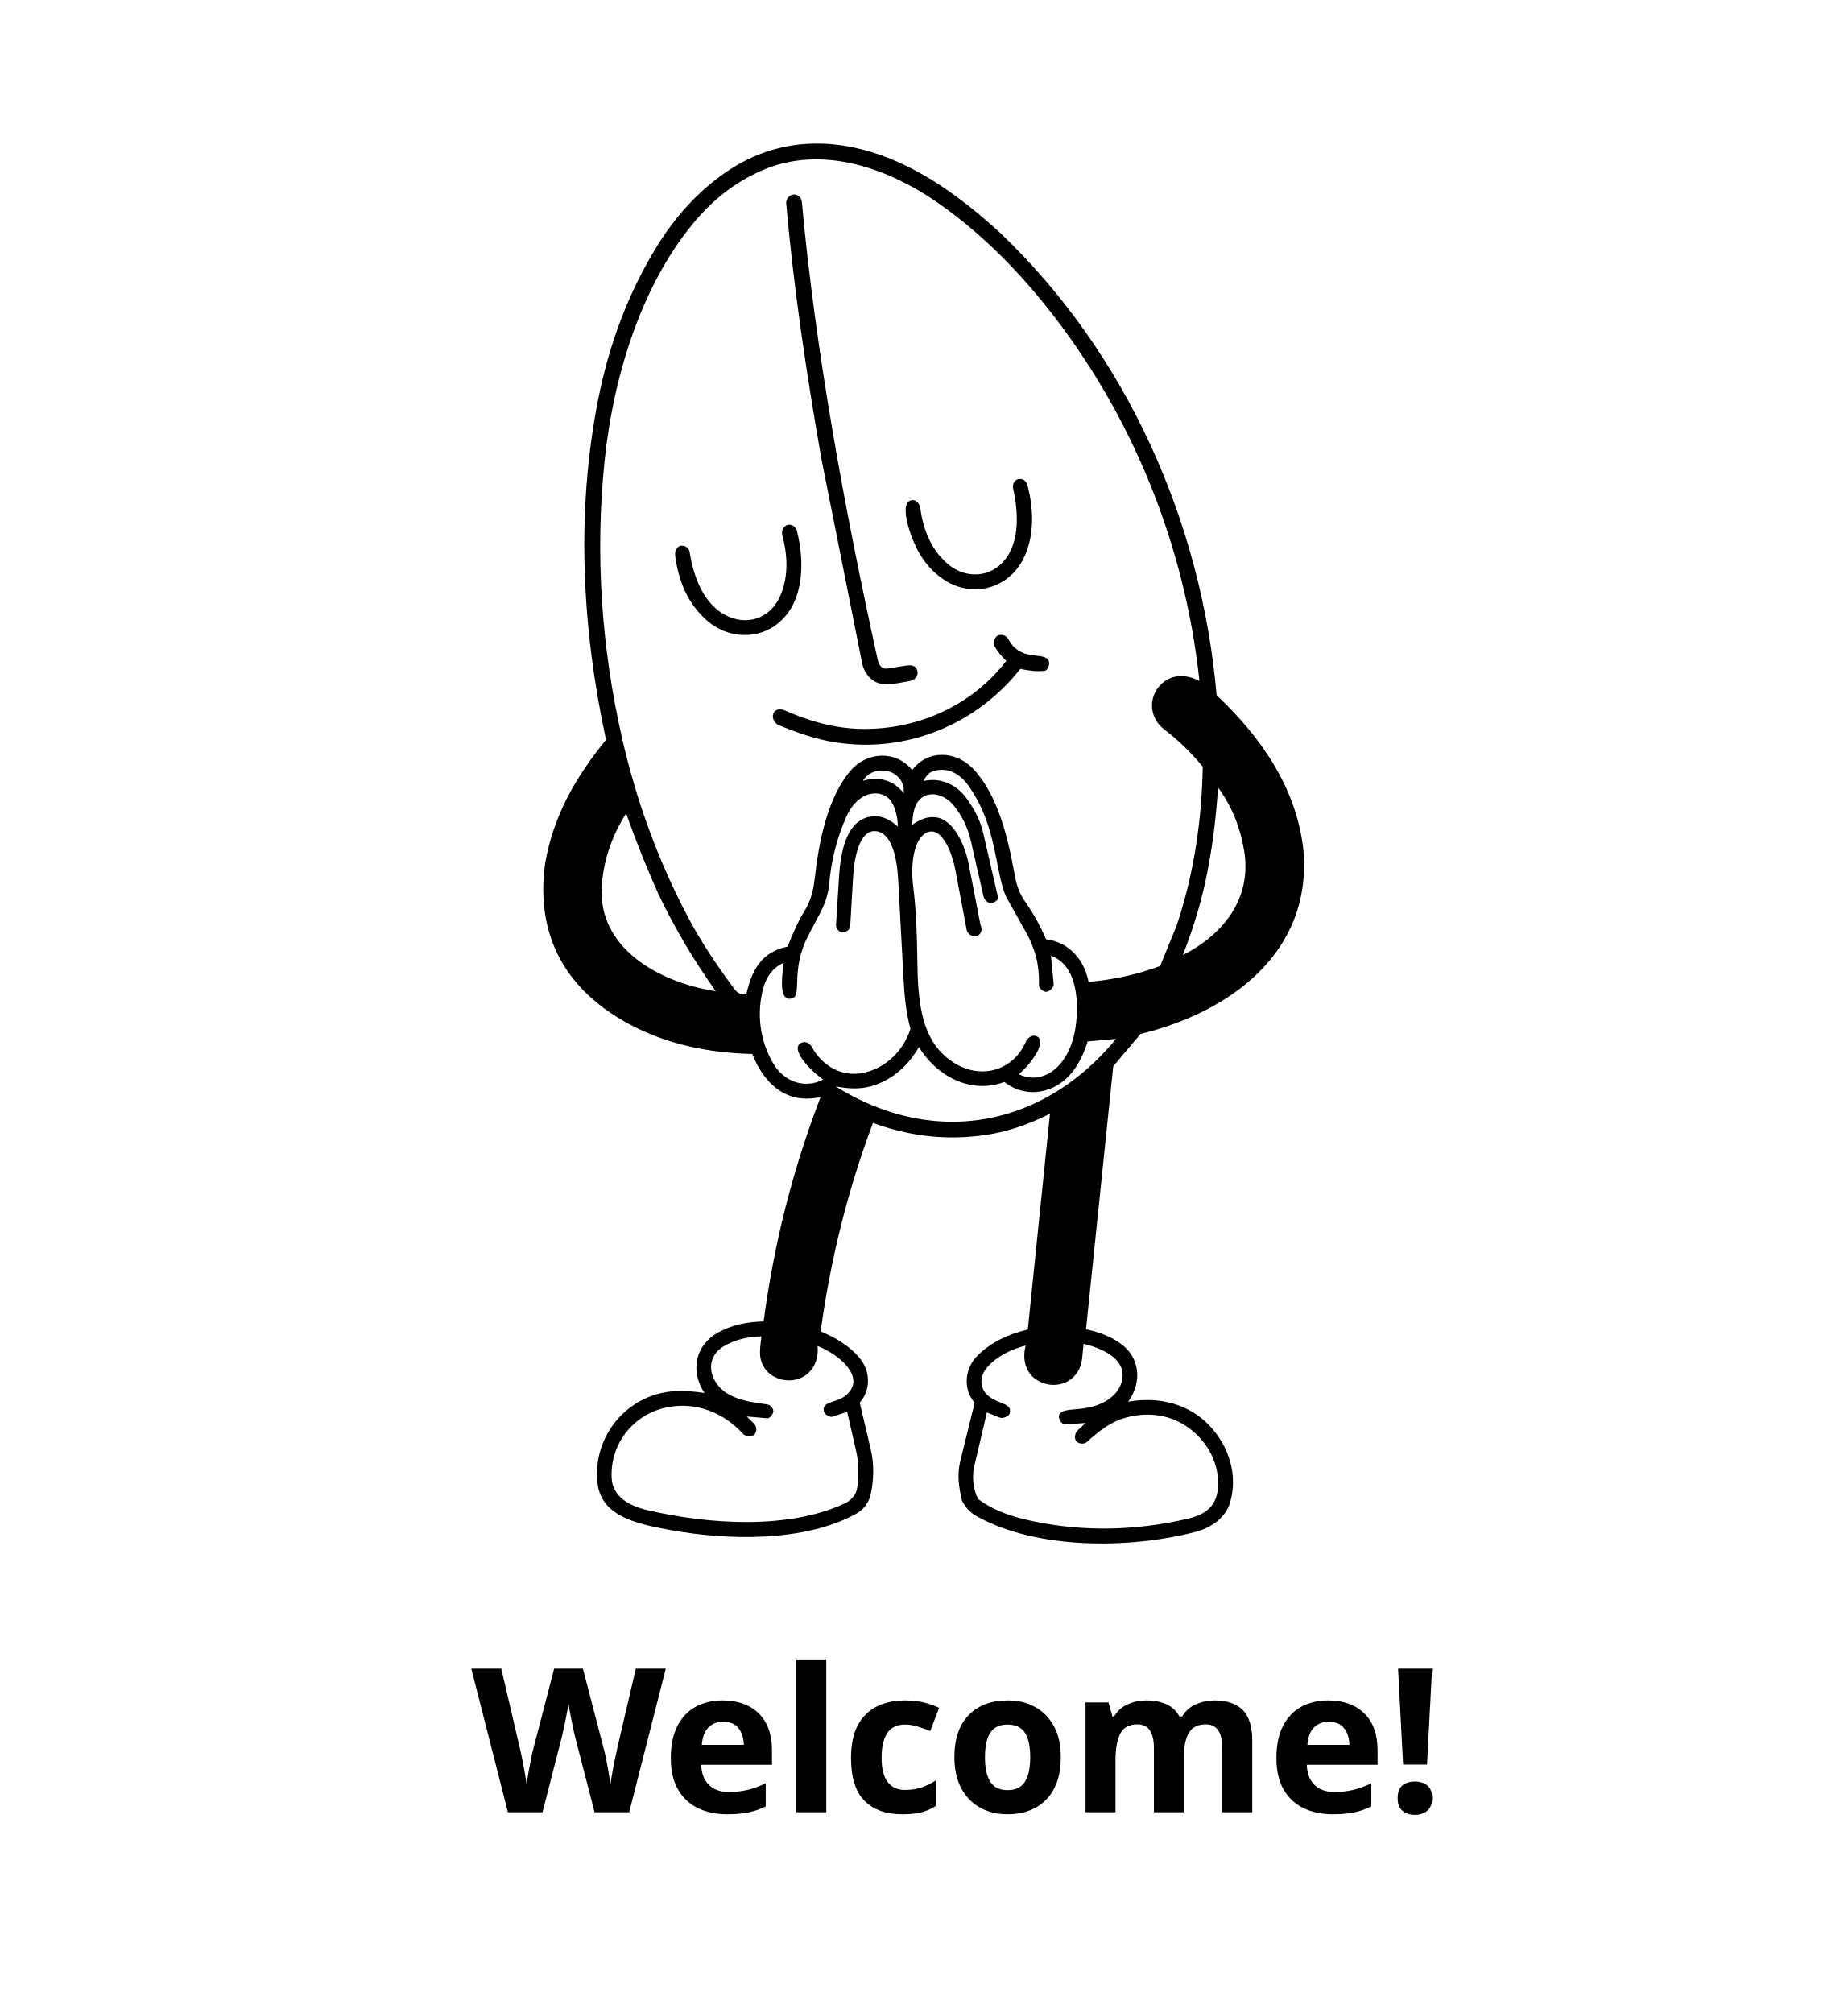
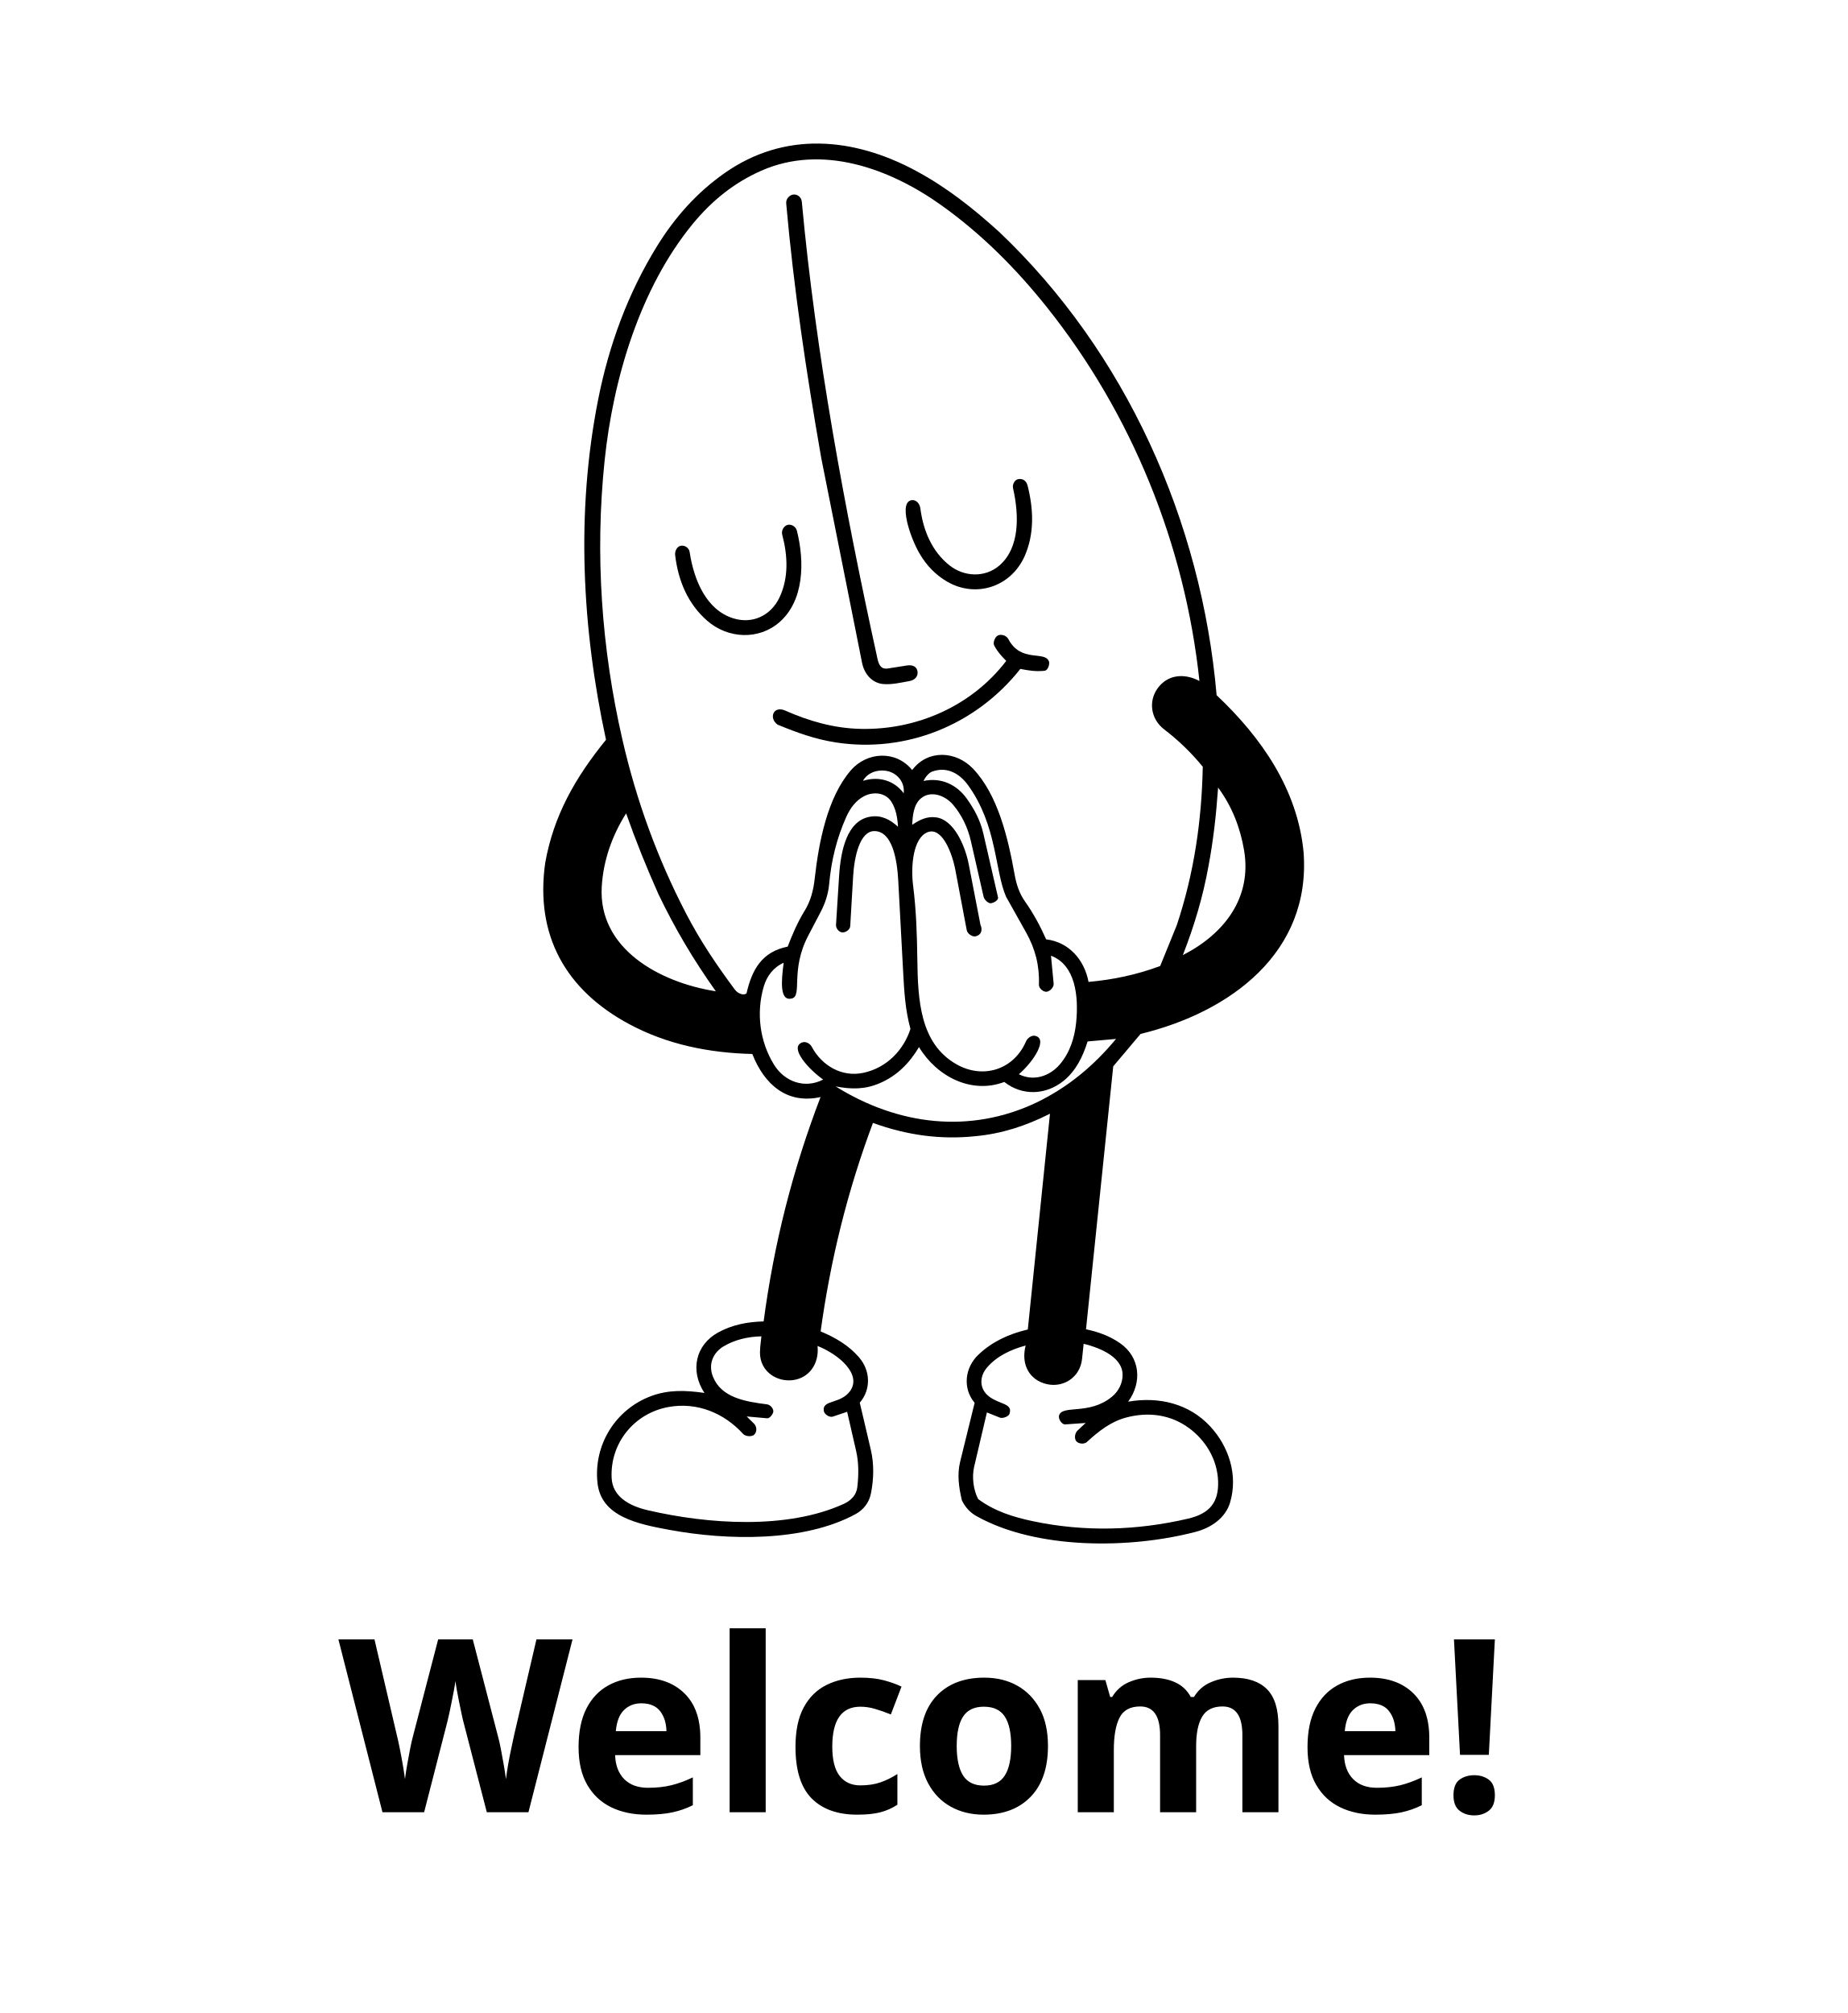
<svg xmlns="http://www.w3.org/2000/svg" id="Layer_1" version="1.1" viewBox="0 0 1984 2162">
  <defs>
    <style>
      .st0 {
        font-family: Auster-Bold, Auster;
-         font-size: 216px;
+         font-size: 260px;
        font-weight: 700;
      }
    </style>
  </defs>
  <path d="M937.53,1206.04c-27.59,73.62-45.69,147.69-56.19,223.91,16.24,6.73,30.38,15.3,41.17,27.75,12.45,14.37,13.13,34.61.87,48.78l11.86,50.59c3.62,15.44,3.19,31.27.17,46.74-1.92,9.83-7.81,17.64-16.63,22.42-55.36,30-137.19,28.34-199.26,16.98-34.79-6.37-73.85-14.3-77.81-50.42-4.46-40.76,19.28-79.23,57.78-93.45,18.34-6.78,36.49-6.3,57.08-3.29-15.84-24.05-9.42-51.61,14.52-64.85,15.02-8.3,31.39-11.55,49.03-11.96,11.02-82.95,30.81-161.74,61.13-240.99-35.9,7.99-60.36-13.29-73.28-46.25-46.87-1.16-91.41-10.25-131.91-31.9-68.47-36.6-101.58-95.53-90.51-173.4,9.05-50.89,32.35-91.62,65.29-132.17-25.85-119.68-32.39-244.41-8.44-365.4,11.61-58.66,32-114.19,63.3-164.85,19.25-31.16,42.79-57.48,72.4-78.3,64.16-45.12,138.12-38.77,205.4-2.62,33.22,17.85,61.7,40.39,89.74,65.85,135.75,128.93,217.22,310.48,233.38,497.45,48.14,45.39,86.87,101.1,93.38,168.39,8.28,107.78-78.32,171.93-175.04,195.41l-29.37,34.8-29.24,282.4c13.34,2.81,25.9,7.42,36.9,15.18,20.87,14.75,23.84,41.34,8.37,62.58,33.26-5.75,65.35,2.28,87.72,26.11,20.65,22,30.39,52.97,21.75,82.19-4.87,16.44-20.14,27.09-36.9,31.49-70.65,18.53-170.99,19.23-235.45-16.86-7.08-3.96-12.23-9.74-15.7-16.96-3.25-13.87-5.28-27.6-1.85-41.54l15.56-63.21c-12.95-15.26-10.82-37.62,4.09-51.73,14.58-13.81,32.27-22.13,53-27.01l23.82-231.75c-26.44,13.35-52,21.5-80.09,24.14-37.21,3.91-73.4-.96-110.03-14.26h0ZM1044.78,825.32c26.95,28.06,37.9,74.92,44.86,113.72,1.94,10.84,5.02,20.44,11.32,29.36,9.09,12.87,16.19,26.07,22.57,40.48,24.25,2.86,41,21.67,45.54,45.71,26.68-2.41,51.52-7.66,76.93-17.06l17.81-43.77c18.44-55.15,26.83-112.15,27.94-170.3-12.78-15.49-26-28.22-41.41-40.04-14.42-11.06-17.22-30.11-7.07-44.17,10.14-14.06,27.45-16.99,44.9-7.88-15.55-146.76-72.82-287.04-163.39-400.84-33.28-41.81-70.38-79.08-113.62-109.97-56.12-40.08-128.51-65.85-193.45-37.25-29.57,13.03-53.46,32.44-73.98,57.49-56.29,68.72-85.24,165.69-94.41,254.12-10.41,100.36-3.43,201.2,19.17,299.62,15,65.31,37.51,127.15,68.17,186.29,15.31,29.53,32.86,55.55,52.59,82.05,2.74,3.68,8.69,6.86,12.5,4.05,5.92-26.07,16.89-44.77,44.21-50.24,5.13-13.37,10.58-26.08,18.1-38.32,6.61-10.76,9.5-22.04,10.91-34.69,4.36-38.98,13.59-87.21,38.84-116.35,17.39-20.07,48.54-21.75,65.85-.28,16.98-22.65,47.28-20.28,65.08-1.74h.03ZM970.56,852.02c1.41-13.04-8.13-21.78-17.11-23.78-10.31-2.3-21.55,1.22-26.67,10.4,17.24-5.36,33.78-.28,43.78,13.38ZM980.62,950.82c3.39,26.73,4.21,52.4,4.57,79.36.58,43.87,2.84,90.2,41.61,112.64,28.59,16.55,61.85,6.37,75.12-24.35,1.55-3.59,5.91-6.61,9.27-6.05,14.8,2.46-.41,27.11-16.95,41.32,15.64,7.88,32.76,2.38,43.79-10.33,10.76-12.39,16.05-28.48,17.73-45.16,2.86-28.42-.78-61.94-27.01-71.79l2.84,29.98c.37,3.93-3.98,8.31-7.61,8.73-3.25.37-8.36-3.61-8.21-7.57.77-20.48-3.95-38.61-13.82-56.23l-21.46-38.28c-12.23-28.12-9.43-76.15-40.72-119.65-9.25-12.87-22.98-20.54-38.78-14.68-3.51,1.3-7.51,6.19-9.12,10.01,18.85-4.06,35.68,3.92,46.44,18.98,8.21,11.46,14.52,23.38,17.74,37.36l15.82,68.71c.77,3.35-6.31,6.95-8.95,6.19s-5.87-3.97-6.6-7.13l-13.56-59.34c-3.35-14.64-9.63-27.94-19.15-39.2-8.39-9.92-23.58-15.68-34.26-7.11-8.34,6.68-9.16,19.24-9.72,28.64,8.44-5.63,16.17-9.37,25.9-7.98,18.86,2.69,30.94,29.97,34.91,50.54l12.57,64.88c2.51,5.44.96,10.99-5.34,12.36-3.01.69-8.6-2.37-9.46-6.87l-12.11-64.14c-3.64-19.26-14.54-46.86-29.91-40.84-15.67,6.13-18.13,36.82-15.57,56.99h-.02ZM1336.13,913.37c-4.07-24.34-12.9-47.15-27.91-67.52-2.13,30.1-5.14,56.79-10.42,84.84-5.96,32.8-15.06,63.3-27.45,95.13,44.96-23.04,74.25-61.85,65.79-112.46h0ZM927.08,1152.28c25.08-5.34,43.33-24.23,50.73-47.23-5.7-20.8-6.73-40.55-7.88-61.93l-5.22-97.15c-1.21-22.43-6.21-52.91-25.29-53.36-16.13-.39-21.97,27.99-23.16,48.4l-3.14,53.68c-.25,4.25-5.74,7.37-9.23,6.64-3.27-.69-6.26-4.46-6.02-8.11l3.29-52.18c1.69-26.7,8.1-60.2,34.1-64.02,11.46-1.69,20.9,3.31,29.17,10.91-.57-9.71-2.18-19.24-7.22-27.01-6.16-9.49-18.7-10.99-28.72-6.04-9.1,4.49-15.43,13.12-19.59,22.45-10.35,23.17-16.13,46.89-18.41,72.24-.94,10.49-4.28,20.64-9.07,29.78l-13.39,25.57c-19.59,37.42-5.95,64.6-17.65,67.49-13.09,3.23-11.42-18.31-8.73-38.36-10.95,4.85-18.08,14.17-21.41,25.55-8.24,28.22-4.29,59.12,11.08,83.95,11.38,18.39,33.12,26.11,52.71,15.92-15.86-11.25-36.1-33.95-23.15-39.63,4.03-1.77,8.8.42,11.09,4.7,10.5,19.57,31.73,32.69,55.1,27.71v.03ZM768.79,1064.66c-24.14-33.94-44.08-67.63-61.64-104.32-12.75-28.59-23.81-55.92-34.71-86.74-15.14,23.91-24.51,50.59-26.18,78.73-3.92,66.38,61.69,102.8,122.52,112.33h0ZM944.86,1163.33c-15.82,6.9-30.63,6.72-47.42,3.48,66.79,41.69,144.14,51.47,216.11,17.14,33.12-16.02,60.89-38.96,85.04-68.12l-30.51,2.69c-5.18,16.5-12.61,31.59-25.68,42.22-19.17,15.6-44.64,16.43-63.81,1.3-35.16,13.31-72.32-5.56-91.61-37.46-9.99,16.91-23.52,30.87-42.12,38.74h0ZM906.12,1615.25c7.81-3.57,13.68-9.52,14.64-18.13,1.43-12.84,1.64-25.95-1.27-38.65l-9.67-42.17-15.42,5.17c-3.48,1.17-9.01-2.46-9.62-5.91-2.23-12.57,17.95-7.24,28.21-21.58,12.74-17.79-11.72-39.13-34.95-48.39,1.94,19.51-9.32,34.35-26.21,36.65-16.15,2.2-32.86-7.51-35.3-24.91-.97-6.97.49-14.54,1.19-22.09-14.84.4-28.31,3.61-40.23,10.55-11.96,6.96-17.1,19.74-11.72,32.99,8.94,22.03,33.8,26.51,57.94,29.5,3.5.43,6.64,4.12,6.85,7.28.18,2.58-3.79,7.96-6.52,7.72l-22.12-1.99,7.79,7.64c3.27,3.21,3.49,8.95.15,12.06-2.33,2.19-9.07,2.02-11.73-.9-20.58-22.61-49.55-34.41-80-28.97-37,6.61-63.09,38.89-61.24,76.31.99,20.04,18.94,29.95,38.66,34.55,65.05,15.18,149.98,20.91,210.55-6.75h0ZM1275.91,1631.07c23.42-5.47,33.06-17.66,32.31-40.16-.79-23.98-13.93-44.29-30.92-56.88-20.08-14.88-43.76-17.74-67.03-11.79-17.13,4.38-30.21,14.8-43,26.49-3.4,3.11-10.4,1.7-12.01-1.85-1.56-3.43-.58-8.05,2.19-10.64l8.49-7.95-21.94,1.55c-3.67.26-7.56-6.01-6.64-9.42,3.28-12.15,32.38,0,56.99-20.43,7.21-5.99,11.26-14.45,11.31-23.35.09-17.96-21.72-28.51-41.86-33.37l-1.69,16.24c-2.06,19.74-19.88,31.06-37.61,27.12-18.52-4.12-28.34-20.64-22.98-41.52-15.73,4.25-31.06,11.41-41.52,23.68-8.44,9.91-8.26,23.1,2.29,31.12,11.44,8.7,25.77,7.16,21.85,18.66-.95,2.78-7.31,5.17-10.27,3.99l-13.96-5.59-13.69,58.36c-2.56,10.91-.86,24.96,4.32,34.7,17.7,13.11,37.7,19.35,59.36,23.89,54.7,11.46,110.74,10.06,166.01-2.85h0Z" />
  <path d="M974.03,714.76c6.46-1.01,10.89,1.32,11.43,6.92.48,4.94-3.09,8.78-8.53,9.76-9.46,1.69-18.89,4.03-28.43,3.23-11.81-.99-20.29-10.89-22.63-22.64l-43.82-219.88c-15.97-91.33-29.53-181.46-37.68-273.62-.46-5.26,3.82-9.19,7.7-9.61,4.21-.45,8.6,2.7,9.07,7.81,14.88,162.3,46.21,331.11,81.16,490.35,1.35,6.13,3.44,12.11,11.26,10.88l20.48-3.22h-.02Z" />
  <path d="M835.06,778.28c-4.29-3.31-6.14-7.89-4.34-12.19,1.85-4.4,7.18-5.28,12.15-3.09,25.9,11.46,52.47,19.16,81.27,19.83,60.67,1.41,119.69-24.75,156.53-73.01-5.65-5.79-9.54-10.01-12.92-16.58-1.73-3.37,1.19-9.46,3.95-10.74,3.78-1.77,9.28.14,11.25,3.88,13.57,25.89,39.45,12.12,43.6,24.07,1.04,3-1.19,9.63-4.68,9.99-9.37.97-16.93-.22-26.05-2.02-47.5,60.14-122.54,90.67-198.31,78.94-21.97-3.4-41.51-10.45-62.44-19.1h0Z" />
  <path d="M725.13,596.62c-.62-5.06,2.08-9.44,5.55-10.35,4.25-1.12,9.28,1.87,9.99,6.62,4.55,30.14,17.9,62.3,47.04,71.26,20.59,6.33,40.26-3.02,49.49-22.57,9.88-20.92,8.93-44.45,2.92-67.15-1.22-4.63,1.59-9.56,5.68-10.67s8.91,1.74,10.06,6.28c8.54,33.95,7.48,75.13-18.5,97.99-22.42,19.74-55.72,18.08-78-1.48-20.35-17.87-30.83-42.17-34.22-69.93h0Z" />
  <path d="M987.96,595.2c-11.07-18.77-23.57-57.52-7.99-58.07,4.13-.15,7.8,3.77,8.48,8.9,3.08,23.75,12.44,46.18,31.14,61.06,15.95,12.7,38.41,13.43,53.65.32,22.24-19.12,21.25-54.2,14.75-83.1-.96-4.24,1.95-8.99,5.42-9.68,5.11-1.02,8.9,1.81,10.22,6.98,6.45,25.41,7.37,51.69-3.1,75.51-14.62,33.25-52.57,45.66-83.67,27.36-12.04-7.08-21.69-17.1-28.89-29.28h0Z" />
-   <text class="st0" transform="translate(506.17 1946.39)">
+   <text class="st0" transform="translate(992 1946.39)" text-anchor="middle">
    <tspan x="0" y="0">Welcome!</tspan>
  </text>
</svg>
